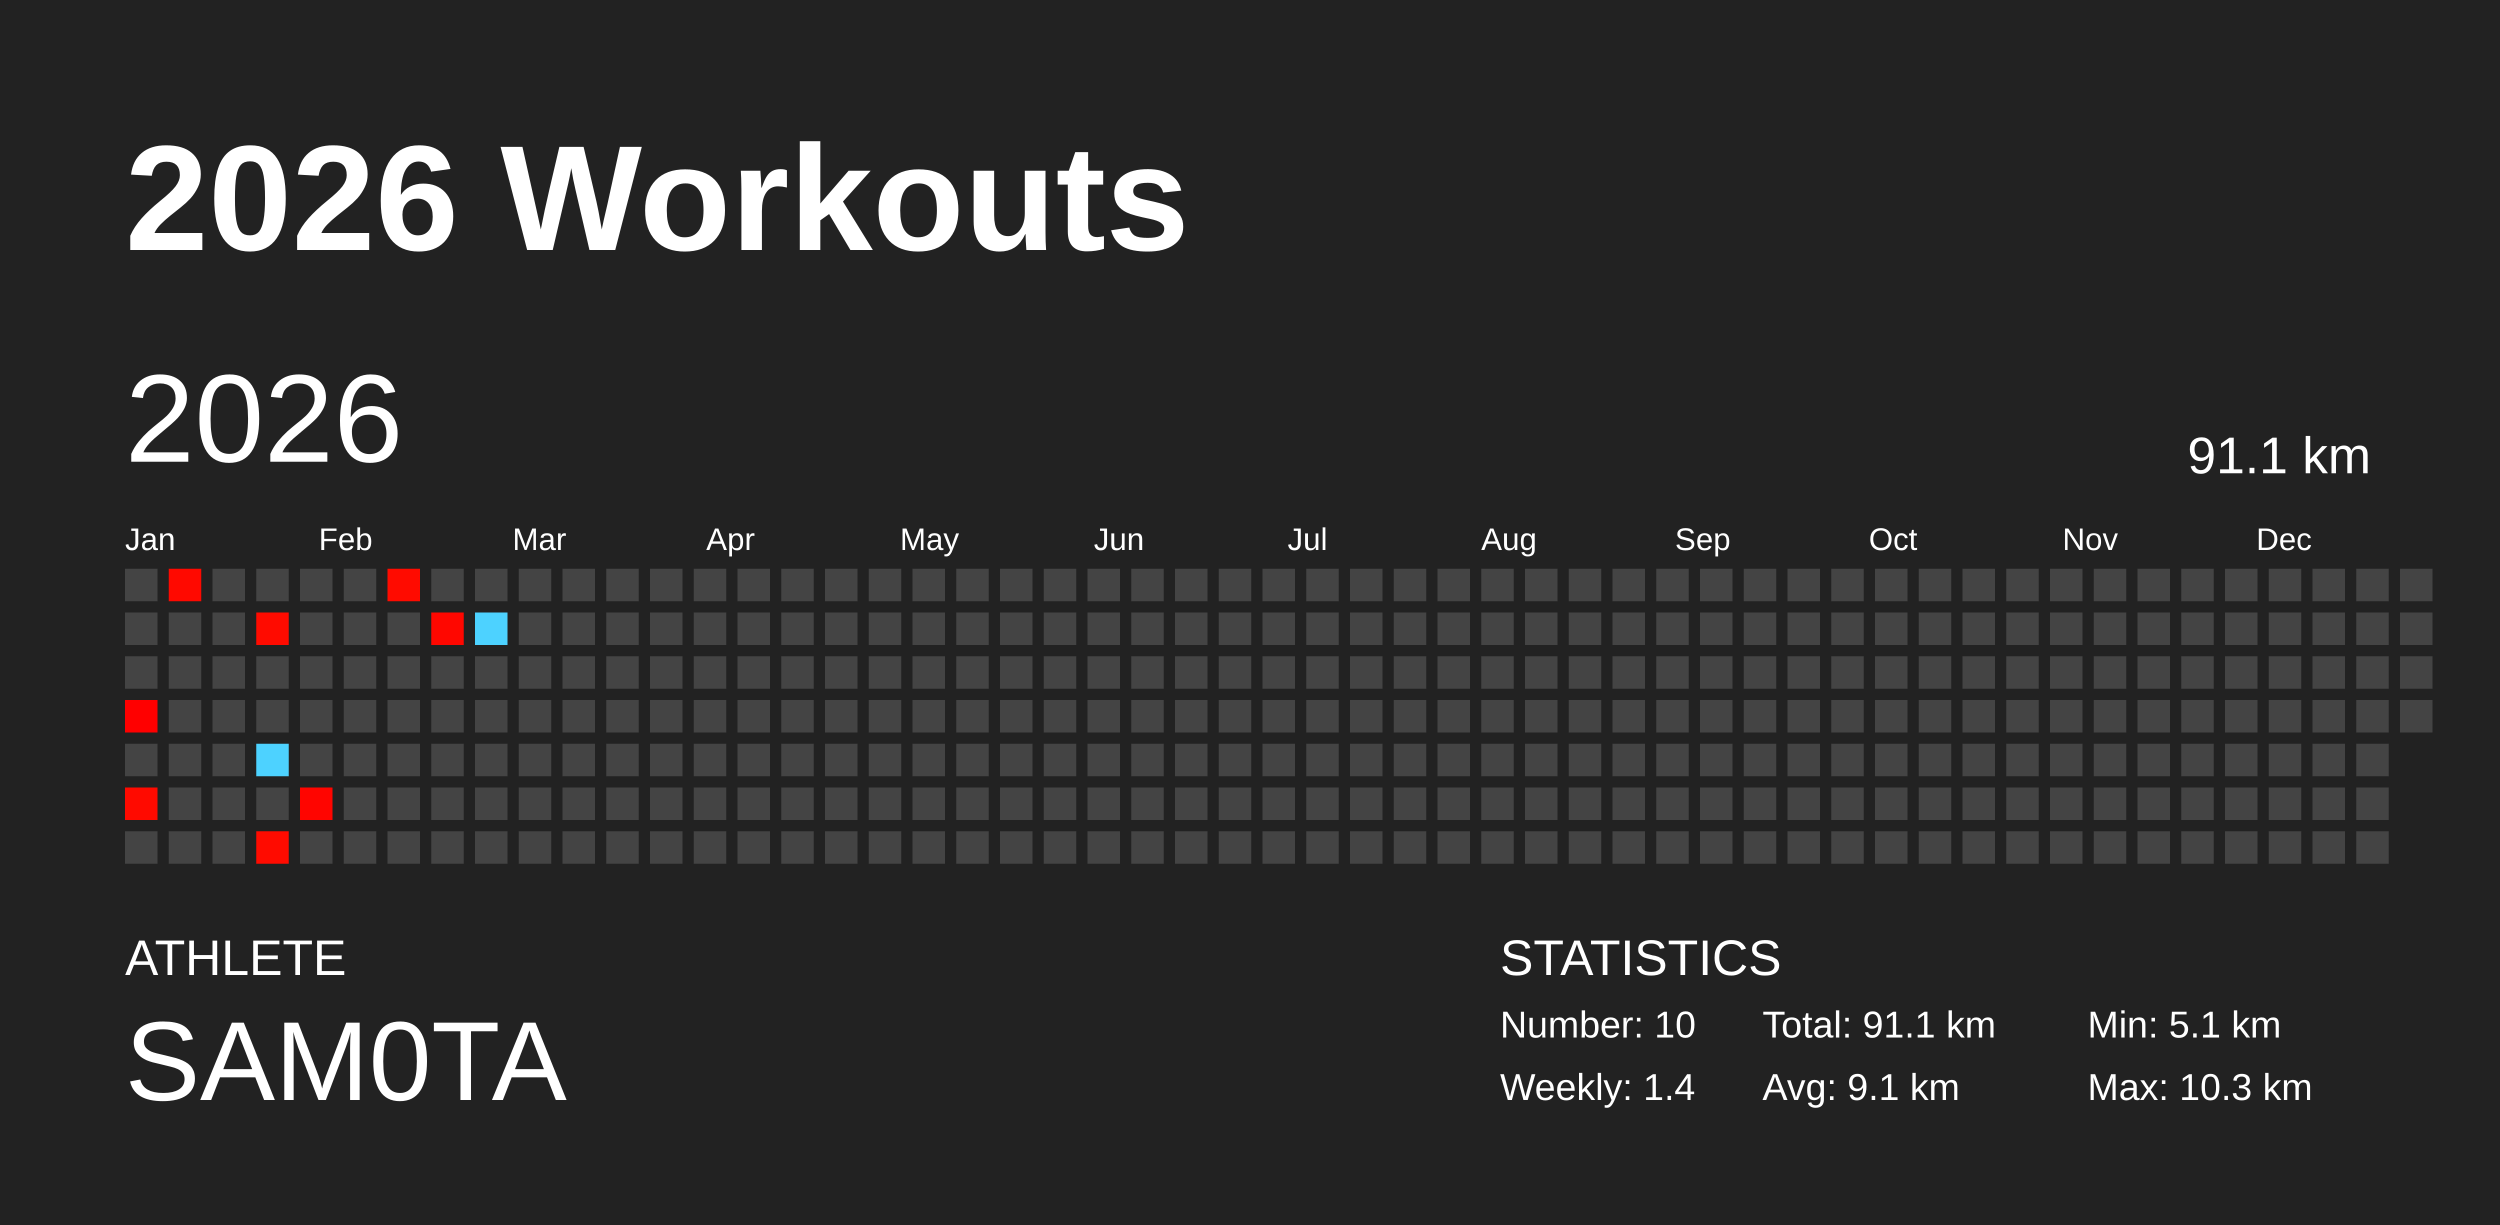
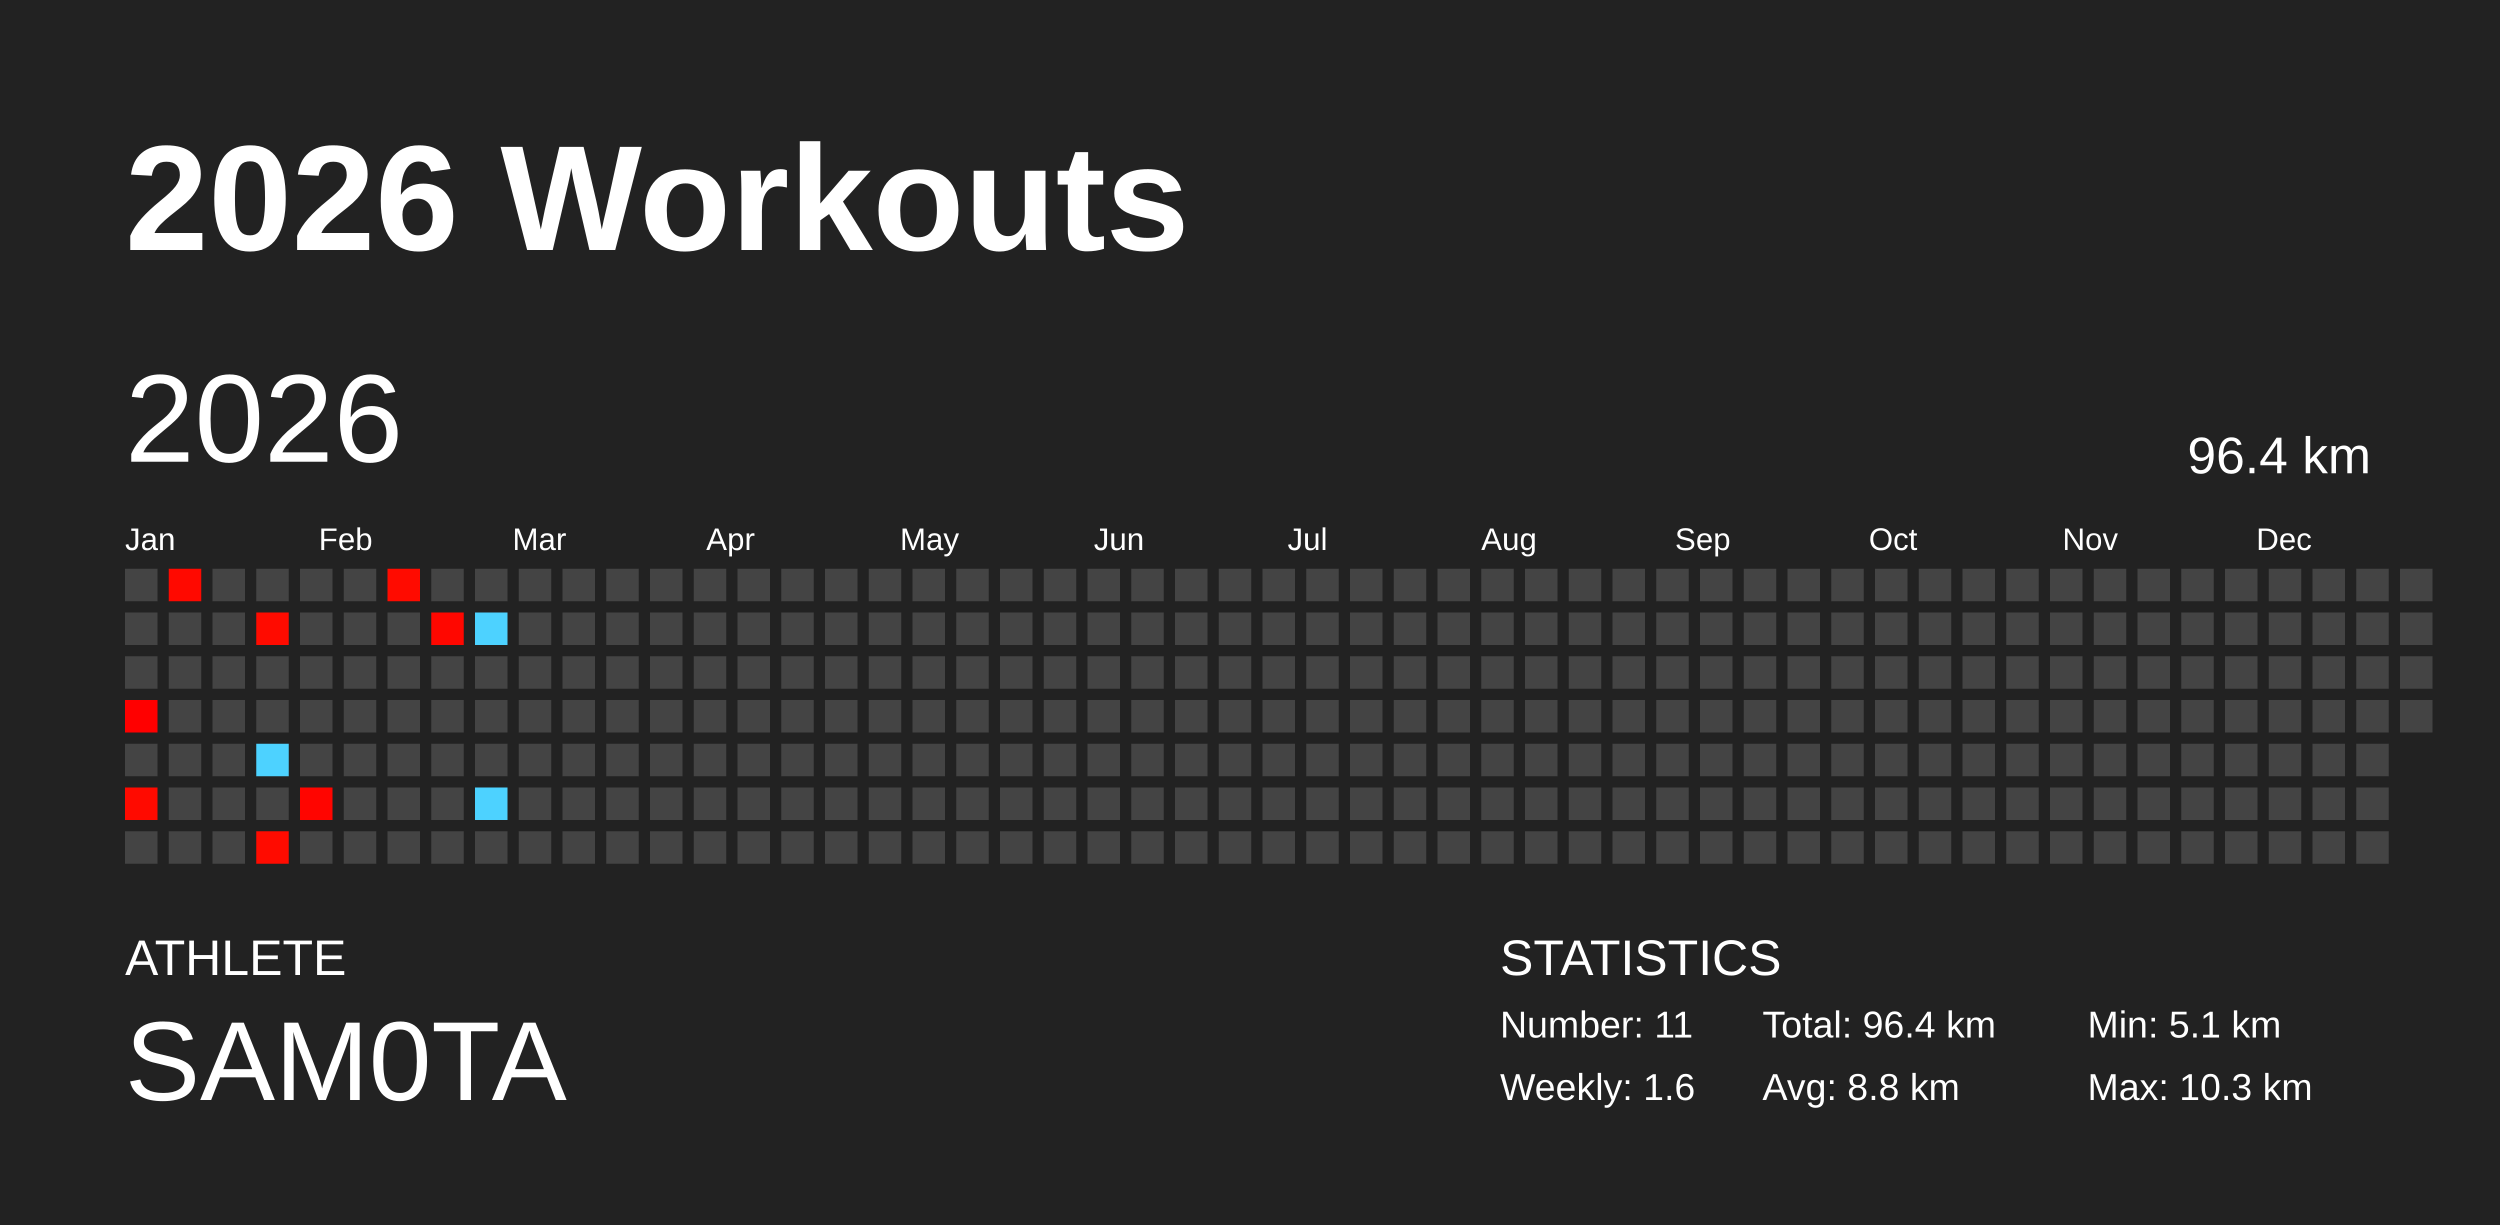
<svg xmlns="http://www.w3.org/2000/svg" baseProfile="full" height="98mm" version="1.1" viewBox="0,0,200,98" width="200mm">
  <defs />
  <rect fill="#222222" height="98" width="200" x="0" y="0" />
  <text fill="#FFFFFF" style="font-size:12px; font-family:Arial; font-weight:bold;" x="10" y="20">2026 Workouts</text>
  <text fill="#FFFFFF" style="font-size:4px; font-family:Arial" x="10" y="78">ATHLETE</text>
  <text fill="#FFFFFF" style="font-size:9px; font-family:Arial" x="10" y="88">SAM0TA</text>
  <text fill="#FFFFFF" style="font-size:4px; font-family:Arial" x="120" y="78">STATISTICS</text>
-   <text fill="#FFFFFF" style="font-size:3px; font-family:Arial" x="120" y="83">Number: 10</text>
-   <text fill="#FFFFFF" style="font-size:3px; font-family:Arial" x="120" y="88">Weekly: 1.4</text>
-   <text fill="#FFFFFF" style="font-size:3px; font-family:Arial" x="141" y="83">Total: 91.1 km</text>
-   <text fill="#FFFFFF" style="font-size:3px; font-family:Arial" x="141" y="88">Avg: 9.1 km</text>
+   <text fill="#FFFFFF" style="font-size:3px; font-family:Arial" x="120" y="83">Number: 11</text>
+   <text fill="#FFFFFF" style="font-size:3px; font-family:Arial" x="120" y="88">Weekly: 1.6</text>
+   <text fill="#FFFFFF" style="font-size:3px; font-family:Arial" x="141" y="83">Total: 96.4 km</text>
+   <text fill="#FFFFFF" style="font-size:3px; font-family:Arial" x="141" y="88">Avg: 8.8 km</text>
  <text fill="#FFFFFF" style="font-size:3px; font-family:Arial" x="167" y="83">Min: 5.1 km</text>
  <text fill="#FFFFFF" style="font-size:3px; font-family:Arial" x="167" y="88">Max: 10.3 km</text>
  <text dominant-baseline="hanging" fill="#FFFFFF" style="font-size:10.0px; font-family:Arial;" x="10" y="30">2026</text>
-   <text dominant-baseline="hanging" fill="#FFFFFF" style="font-size:4.125px; font-family:Arial;" x="175" y="35">91.1 km</text>
+   <text dominant-baseline="hanging" fill="#FFFFFF" style="font-size:4.125px; font-family:Arial;" x="175" y="35">96.4 km</text>
  <text fill="#FFFFFF" style="font-size:2.5px; font-family:Arial" x="10.0" y="44">Jan</text>
  <text fill="#FFFFFF" style="font-size:2.5px; font-family:Arial" x="25.5" y="44">Feb</text>
  <text fill="#FFFFFF" style="font-size:2.5px; font-family:Arial" x="41.0" y="44">Mar</text>
  <text fill="#FFFFFF" style="font-size:2.5px; font-family:Arial" x="56.5" y="44">Apr</text>
  <text fill="#FFFFFF" style="font-size:2.5px; font-family:Arial" x="72.0" y="44">May</text>
  <text fill="#FFFFFF" style="font-size:2.5px; font-family:Arial" x="87.5" y="44">Jun</text>
  <text fill="#FFFFFF" style="font-size:2.5px; font-family:Arial" x="103.0" y="44">Jul</text>
  <text fill="#FFFFFF" style="font-size:2.5px; font-family:Arial" x="118.5" y="44">Aug</text>
  <text fill="#FFFFFF" style="font-size:2.5px; font-family:Arial" x="134.0" y="44">Sep</text>
  <text fill="#FFFFFF" style="font-size:2.5px; font-family:Arial" x="149.5" y="44">Oct</text>
  <text fill="#FFFFFF" style="font-size:2.5px; font-family:Arial" x="165.0" y="44">Nov</text>
  <text fill="#FFFFFF" style="font-size:2.5px; font-family:Arial" x="180.5" y="44">Dec</text>
  <rect fill="#444444" height="2.6" width="2.6" x="10.0" y="45.5" />
  <rect fill="#444444" height="2.6" width="2.6" x="10.0" y="49.0" />
  <rect fill="#444444" height="2.6" width="2.6" x="10.0" y="52.5" />
  <rect fill="#ff0000" height="2.6" width="2.6" x="10.0" y="56.0" />
  <rect fill="#444444" height="2.6" width="2.6" x="10.0" y="59.5" />
  <rect fill="#ff0a00" height="2.6" width="2.6" x="10.0" y="63.0" />
  <rect fill="#444444" height="2.6" width="2.6" x="10.0" y="66.5" />
  <rect fill="#ff0900" height="2.6" width="2.6" x="13.5" y="45.5" />
  <rect fill="#444444" height="2.6" width="2.6" x="13.5" y="49.0" />
  <rect fill="#444444" height="2.6" width="2.6" x="13.5" y="52.5" />
  <rect fill="#444444" height="2.6" width="2.6" x="13.5" y="56.0" />
  <rect fill="#444444" height="2.6" width="2.6" x="13.5" y="59.5" />
  <rect fill="#444444" height="2.6" width="2.6" x="13.5" y="63.0" />
  <rect fill="#444444" height="2.6" width="2.6" x="13.5" y="66.5" />
  <rect fill="#444444" height="2.6" width="2.6" x="17.0" y="45.5" />
  <rect fill="#444444" height="2.6" width="2.6" x="17.0" y="49.0" />
  <rect fill="#444444" height="2.6" width="2.6" x="17.0" y="52.5" />
  <rect fill="#444444" height="2.6" width="2.6" x="17.0" y="56.0" />
  <rect fill="#444444" height="2.6" width="2.6" x="17.0" y="59.5" />
  <rect fill="#444444" height="2.6" width="2.6" x="17.0" y="63.0" />
  <rect fill="#444444" height="2.6" width="2.6" x="17.0" y="66.5" />
  <rect fill="#444444" height="2.6" width="2.6" x="20.5" y="45.5" />
  <rect fill="#ff0b00" height="2.6" width="2.6" x="20.5" y="49.0" />
  <rect fill="#444444" height="2.6" width="2.6" x="20.5" y="52.5" />
  <rect fill="#444444" height="2.6" width="2.6" x="20.5" y="56.0" />
  <rect fill="#4dd2ff" height="2.6" width="2.6" x="20.5" y="59.5" />
  <rect fill="#444444" height="2.6" width="2.6" x="20.5" y="63.0" />
  <rect fill="#ff0b00" height="2.6" width="2.6" x="20.5" y="66.5" />
  <rect fill="#444444" height="2.6" width="2.6" x="24.0" y="45.5" />
  <rect fill="#444444" height="2.6" width="2.6" x="24.0" y="49.0" />
  <rect fill="#444444" height="2.6" width="2.6" x="24.0" y="52.5" />
  <rect fill="#444444" height="2.6" width="2.6" x="24.0" y="56.0" />
  <rect fill="#444444" height="2.6" width="2.6" x="24.0" y="59.5" />
  <rect fill="#ff0500" height="2.6" width="2.6" x="24.0" y="63.0" />
  <rect fill="#444444" height="2.6" width="2.6" x="24.0" y="66.5" />
  <rect fill="#444444" height="2.6" width="2.6" x="27.5" y="45.5" />
  <rect fill="#444444" height="2.6" width="2.6" x="27.5" y="49.0" />
  <rect fill="#444444" height="2.6" width="2.6" x="27.5" y="52.5" />
  <rect fill="#444444" height="2.6" width="2.6" x="27.5" y="56.0" />
  <rect fill="#444444" height="2.6" width="2.6" x="27.5" y="59.5" />
  <rect fill="#444444" height="2.6" width="2.6" x="27.5" y="63.0" />
  <rect fill="#444444" height="2.6" width="2.6" x="27.5" y="66.5" />
  <rect fill="#ff0b00" height="2.6" width="2.6" x="31.0" y="45.5" />
  <rect fill="#444444" height="2.6" width="2.6" x="31.0" y="49.0" />
  <rect fill="#444444" height="2.6" width="2.6" x="31.0" y="52.5" />
  <rect fill="#444444" height="2.6" width="2.6" x="31.0" y="56.0" />
  <rect fill="#444444" height="2.6" width="2.6" x="31.0" y="59.5" />
  <rect fill="#444444" height="2.6" width="2.6" x="31.0" y="63.0" />
  <rect fill="#444444" height="2.6" width="2.6" x="31.0" y="66.5" />
  <rect fill="#444444" height="2.6" width="2.6" x="34.5" y="45.5" />
  <rect fill="#ff0700" height="2.6" width="2.6" x="34.5" y="49.0" />
  <rect fill="#444444" height="2.6" width="2.6" x="34.5" y="52.5" />
  <rect fill="#444444" height="2.6" width="2.6" x="34.5" y="56.0" />
  <rect fill="#444444" height="2.6" width="2.6" x="34.5" y="59.5" />
  <rect fill="#444444" height="2.6" width="2.6" x="34.5" y="63.0" />
  <rect fill="#444444" height="2.6" width="2.6" x="34.5" y="66.5" />
  <rect fill="#444444" height="2.6" width="2.6" x="38.0" y="45.5" />
  <rect fill="#4dd2ff" height="2.6" width="2.6" x="38.0" y="49.0" />
  <rect fill="#444444" height="2.6" width="2.6" x="38.0" y="52.5" />
  <rect fill="#444444" height="2.6" width="2.6" x="38.0" y="56.0" />
  <rect fill="#444444" height="2.6" width="2.6" x="38.0" y="59.5" />
-   <rect fill="#444444" height="2.6" width="2.6" x="38.0" y="63.0" />
+   <rect fill="#4dd2ff" height="2.6" width="2.6" x="38.0" y="63.0" />
  <rect fill="#444444" height="2.6" width="2.6" x="38.0" y="66.5" />
  <rect fill="#444444" height="2.6" width="2.6" x="41.5" y="45.5" />
  <rect fill="#444444" height="2.6" width="2.6" x="41.5" y="49.0" />
  <rect fill="#444444" height="2.6" width="2.6" x="41.5" y="52.5" />
  <rect fill="#444444" height="2.6" width="2.6" x="41.5" y="56.0" />
  <rect fill="#444444" height="2.6" width="2.6" x="41.5" y="59.5" />
  <rect fill="#444444" height="2.6" width="2.6" x="41.5" y="63.0" />
  <rect fill="#444444" height="2.6" width="2.6" x="41.5" y="66.5" />
  <rect fill="#444444" height="2.6" width="2.6" x="45.0" y="45.5" />
  <rect fill="#444444" height="2.6" width="2.6" x="45.0" y="49.0" />
  <rect fill="#444444" height="2.6" width="2.6" x="45.0" y="52.5" />
  <rect fill="#444444" height="2.6" width="2.6" x="45.0" y="56.0" />
  <rect fill="#444444" height="2.6" width="2.6" x="45.0" y="59.5" />
  <rect fill="#444444" height="2.6" width="2.6" x="45.0" y="63.0" />
  <rect fill="#444444" height="2.6" width="2.6" x="45.0" y="66.5" />
  <rect fill="#444444" height="2.6" width="2.6" x="48.5" y="45.5" />
  <rect fill="#444444" height="2.6" width="2.6" x="48.5" y="49.0" />
  <rect fill="#444444" height="2.6" width="2.6" x="48.5" y="52.5" />
  <rect fill="#444444" height="2.6" width="2.6" x="48.5" y="56.0" />
  <rect fill="#444444" height="2.6" width="2.6" x="48.5" y="59.5" />
  <rect fill="#444444" height="2.6" width="2.6" x="48.5" y="63.0" />
  <rect fill="#444444" height="2.6" width="2.6" x="48.5" y="66.5" />
  <rect fill="#444444" height="2.6" width="2.6" x="52.0" y="45.5" />
  <rect fill="#444444" height="2.6" width="2.6" x="52.0" y="49.0" />
  <rect fill="#444444" height="2.6" width="2.6" x="52.0" y="52.5" />
  <rect fill="#444444" height="2.6" width="2.6" x="52.0" y="56.0" />
  <rect fill="#444444" height="2.6" width="2.6" x="52.0" y="59.5" />
  <rect fill="#444444" height="2.6" width="2.6" x="52.0" y="63.0" />
  <rect fill="#444444" height="2.6" width="2.6" x="52.0" y="66.5" />
  <rect fill="#444444" height="2.6" width="2.6" x="55.5" y="45.5" />
  <rect fill="#444444" height="2.6" width="2.6" x="55.5" y="49.0" />
  <rect fill="#444444" height="2.6" width="2.6" x="55.5" y="52.5" />
  <rect fill="#444444" height="2.6" width="2.6" x="55.5" y="56.0" />
  <rect fill="#444444" height="2.6" width="2.6" x="55.5" y="59.5" />
  <rect fill="#444444" height="2.6" width="2.6" x="55.5" y="63.0" />
  <rect fill="#444444" height="2.6" width="2.6" x="55.5" y="66.5" />
  <rect fill="#444444" height="2.6" width="2.6" x="59.0" y="45.5" />
  <rect fill="#444444" height="2.6" width="2.6" x="59.0" y="49.0" />
  <rect fill="#444444" height="2.6" width="2.6" x="59.0" y="52.5" />
  <rect fill="#444444" height="2.6" width="2.6" x="59.0" y="56.0" />
  <rect fill="#444444" height="2.6" width="2.6" x="59.0" y="59.5" />
  <rect fill="#444444" height="2.6" width="2.6" x="59.0" y="63.0" />
  <rect fill="#444444" height="2.6" width="2.6" x="59.0" y="66.5" />
  <rect fill="#444444" height="2.6" width="2.6" x="62.5" y="45.5" />
  <rect fill="#444444" height="2.6" width="2.6" x="62.5" y="49.0" />
  <rect fill="#444444" height="2.6" width="2.6" x="62.5" y="52.5" />
  <rect fill="#444444" height="2.6" width="2.6" x="62.5" y="56.0" />
  <rect fill="#444444" height="2.6" width="2.6" x="62.5" y="59.5" />
  <rect fill="#444444" height="2.6" width="2.6" x="62.5" y="63.0" />
  <rect fill="#444444" height="2.6" width="2.6" x="62.5" y="66.5" />
  <rect fill="#444444" height="2.6" width="2.6" x="66.0" y="45.5" />
  <rect fill="#444444" height="2.6" width="2.6" x="66.0" y="49.0" />
  <rect fill="#444444" height="2.6" width="2.6" x="66.0" y="52.5" />
  <rect fill="#444444" height="2.6" width="2.6" x="66.0" y="56.0" />
  <rect fill="#444444" height="2.6" width="2.6" x="66.0" y="59.5" />
  <rect fill="#444444" height="2.6" width="2.6" x="66.0" y="63.0" />
  <rect fill="#444444" height="2.6" width="2.6" x="66.0" y="66.5" />
  <rect fill="#444444" height="2.6" width="2.6" x="69.5" y="45.5" />
  <rect fill="#444444" height="2.6" width="2.6" x="69.5" y="49.0" />
  <rect fill="#444444" height="2.6" width="2.6" x="69.5" y="52.5" />
  <rect fill="#444444" height="2.6" width="2.6" x="69.5" y="56.0" />
  <rect fill="#444444" height="2.6" width="2.6" x="69.5" y="59.5" />
  <rect fill="#444444" height="2.6" width="2.6" x="69.5" y="63.0" />
  <rect fill="#444444" height="2.6" width="2.6" x="69.5" y="66.5" />
  <rect fill="#444444" height="2.6" width="2.6" x="73.0" y="45.5" />
  <rect fill="#444444" height="2.6" width="2.6" x="73.0" y="49.0" />
  <rect fill="#444444" height="2.6" width="2.6" x="73.0" y="52.5" />
  <rect fill="#444444" height="2.6" width="2.6" x="73.0" y="56.0" />
  <rect fill="#444444" height="2.6" width="2.6" x="73.0" y="59.5" />
  <rect fill="#444444" height="2.6" width="2.6" x="73.0" y="63.0" />
  <rect fill="#444444" height="2.6" width="2.6" x="73.0" y="66.5" />
  <rect fill="#444444" height="2.6" width="2.6" x="76.5" y="45.5" />
  <rect fill="#444444" height="2.6" width="2.6" x="76.5" y="49.0" />
  <rect fill="#444444" height="2.6" width="2.6" x="76.5" y="52.5" />
  <rect fill="#444444" height="2.6" width="2.6" x="76.5" y="56.0" />
  <rect fill="#444444" height="2.6" width="2.6" x="76.5" y="59.5" />
  <rect fill="#444444" height="2.6" width="2.6" x="76.5" y="63.0" />
  <rect fill="#444444" height="2.6" width="2.6" x="76.5" y="66.5" />
  <rect fill="#444444" height="2.6" width="2.6" x="80.0" y="45.5" />
  <rect fill="#444444" height="2.6" width="2.6" x="80.0" y="49.0" />
  <rect fill="#444444" height="2.6" width="2.6" x="80.0" y="52.5" />
  <rect fill="#444444" height="2.6" width="2.6" x="80.0" y="56.0" />
  <rect fill="#444444" height="2.6" width="2.6" x="80.0" y="59.5" />
  <rect fill="#444444" height="2.6" width="2.6" x="80.0" y="63.0" />
  <rect fill="#444444" height="2.6" width="2.6" x="80.0" y="66.5" />
  <rect fill="#444444" height="2.6" width="2.6" x="83.5" y="45.5" />
  <rect fill="#444444" height="2.6" width="2.6" x="83.5" y="49.0" />
  <rect fill="#444444" height="2.6" width="2.6" x="83.5" y="52.5" />
  <rect fill="#444444" height="2.6" width="2.6" x="83.5" y="56.0" />
  <rect fill="#444444" height="2.6" width="2.6" x="83.5" y="59.5" />
  <rect fill="#444444" height="2.6" width="2.6" x="83.5" y="63.0" />
  <rect fill="#444444" height="2.6" width="2.6" x="83.5" y="66.5" />
  <rect fill="#444444" height="2.6" width="2.6" x="87.0" y="45.5" />
  <rect fill="#444444" height="2.6" width="2.6" x="87.0" y="49.0" />
  <rect fill="#444444" height="2.6" width="2.6" x="87.0" y="52.5" />
  <rect fill="#444444" height="2.6" width="2.6" x="87.0" y="56.0" />
  <rect fill="#444444" height="2.6" width="2.6" x="87.0" y="59.5" />
  <rect fill="#444444" height="2.6" width="2.6" x="87.0" y="63.0" />
  <rect fill="#444444" height="2.6" width="2.6" x="87.0" y="66.5" />
  <rect fill="#444444" height="2.6" width="2.6" x="90.5" y="45.5" />
  <rect fill="#444444" height="2.6" width="2.6" x="90.5" y="49.0" />
  <rect fill="#444444" height="2.6" width="2.6" x="90.5" y="52.5" />
  <rect fill="#444444" height="2.6" width="2.6" x="90.5" y="56.0" />
  <rect fill="#444444" height="2.6" width="2.6" x="90.5" y="59.5" />
  <rect fill="#444444" height="2.6" width="2.6" x="90.5" y="63.0" />
  <rect fill="#444444" height="2.6" width="2.6" x="90.5" y="66.5" />
  <rect fill="#444444" height="2.6" width="2.6" x="94.0" y="45.5" />
  <rect fill="#444444" height="2.6" width="2.6" x="94.0" y="49.0" />
  <rect fill="#444444" height="2.6" width="2.6" x="94.0" y="52.5" />
  <rect fill="#444444" height="2.6" width="2.6" x="94.0" y="56.0" />
  <rect fill="#444444" height="2.6" width="2.6" x="94.0" y="59.5" />
  <rect fill="#444444" height="2.6" width="2.6" x="94.0" y="63.0" />
  <rect fill="#444444" height="2.6" width="2.6" x="94.0" y="66.5" />
  <rect fill="#444444" height="2.6" width="2.6" x="97.5" y="45.5" />
  <rect fill="#444444" height="2.6" width="2.6" x="97.5" y="49.0" />
  <rect fill="#444444" height="2.6" width="2.6" x="97.5" y="52.5" />
  <rect fill="#444444" height="2.6" width="2.6" x="97.5" y="56.0" />
  <rect fill="#444444" height="2.6" width="2.6" x="97.5" y="59.5" />
  <rect fill="#444444" height="2.6" width="2.6" x="97.5" y="63.0" />
  <rect fill="#444444" height="2.6" width="2.6" x="97.5" y="66.5" />
  <rect fill="#444444" height="2.6" width="2.6" x="101.0" y="45.5" />
  <rect fill="#444444" height="2.6" width="2.6" x="101.0" y="49.0" />
  <rect fill="#444444" height="2.6" width="2.6" x="101.0" y="52.5" />
  <rect fill="#444444" height="2.6" width="2.6" x="101.0" y="56.0" />
  <rect fill="#444444" height="2.6" width="2.6" x="101.0" y="59.5" />
  <rect fill="#444444" height="2.6" width="2.6" x="101.0" y="63.0" />
  <rect fill="#444444" height="2.6" width="2.6" x="101.0" y="66.5" />
  <rect fill="#444444" height="2.6" width="2.6" x="104.5" y="45.5" />
  <rect fill="#444444" height="2.6" width="2.6" x="104.5" y="49.0" />
  <rect fill="#444444" height="2.6" width="2.6" x="104.5" y="52.5" />
  <rect fill="#444444" height="2.6" width="2.6" x="104.5" y="56.0" />
  <rect fill="#444444" height="2.6" width="2.6" x="104.5" y="59.5" />
  <rect fill="#444444" height="2.6" width="2.6" x="104.5" y="63.0" />
  <rect fill="#444444" height="2.6" width="2.6" x="104.5" y="66.5" />
  <rect fill="#444444" height="2.6" width="2.6" x="108.0" y="45.5" />
  <rect fill="#444444" height="2.6" width="2.6" x="108.0" y="49.0" />
  <rect fill="#444444" height="2.6" width="2.6" x="108.0" y="52.5" />
  <rect fill="#444444" height="2.6" width="2.6" x="108.0" y="56.0" />
  <rect fill="#444444" height="2.6" width="2.6" x="108.0" y="59.5" />
  <rect fill="#444444" height="2.6" width="2.6" x="108.0" y="63.0" />
  <rect fill="#444444" height="2.6" width="2.6" x="108.0" y="66.5" />
  <rect fill="#444444" height="2.6" width="2.6" x="111.5" y="45.5" />
  <rect fill="#444444" height="2.6" width="2.6" x="111.5" y="49.0" />
  <rect fill="#444444" height="2.6" width="2.6" x="111.5" y="52.5" />
  <rect fill="#444444" height="2.6" width="2.6" x="111.5" y="56.0" />
  <rect fill="#444444" height="2.6" width="2.6" x="111.5" y="59.5" />
  <rect fill="#444444" height="2.6" width="2.6" x="111.5" y="63.0" />
  <rect fill="#444444" height="2.6" width="2.6" x="111.5" y="66.5" />
  <rect fill="#444444" height="2.6" width="2.6" x="115.0" y="45.5" />
  <rect fill="#444444" height="2.6" width="2.6" x="115.0" y="49.0" />
  <rect fill="#444444" height="2.6" width="2.6" x="115.0" y="52.5" />
  <rect fill="#444444" height="2.6" width="2.6" x="115.0" y="56.0" />
  <rect fill="#444444" height="2.6" width="2.6" x="115.0" y="59.5" />
  <rect fill="#444444" height="2.6" width="2.6" x="115.0" y="63.0" />
  <rect fill="#444444" height="2.6" width="2.6" x="115.0" y="66.5" />
  <rect fill="#444444" height="2.6" width="2.6" x="118.5" y="45.5" />
  <rect fill="#444444" height="2.6" width="2.6" x="118.5" y="49.0" />
  <rect fill="#444444" height="2.6" width="2.6" x="118.5" y="52.5" />
  <rect fill="#444444" height="2.6" width="2.6" x="118.5" y="56.0" />
  <rect fill="#444444" height="2.6" width="2.6" x="118.5" y="59.5" />
  <rect fill="#444444" height="2.6" width="2.6" x="118.5" y="63.0" />
  <rect fill="#444444" height="2.6" width="2.6" x="118.5" y="66.5" />
  <rect fill="#444444" height="2.6" width="2.6" x="122.0" y="45.5" />
  <rect fill="#444444" height="2.6" width="2.6" x="122.0" y="49.0" />
  <rect fill="#444444" height="2.6" width="2.6" x="122.0" y="52.5" />
  <rect fill="#444444" height="2.6" width="2.6" x="122.0" y="56.0" />
  <rect fill="#444444" height="2.6" width="2.6" x="122.0" y="59.5" />
  <rect fill="#444444" height="2.6" width="2.6" x="122.0" y="63.0" />
  <rect fill="#444444" height="2.6" width="2.6" x="122.0" y="66.5" />
  <rect fill="#444444" height="2.6" width="2.6" x="125.5" y="45.5" />
  <rect fill="#444444" height="2.6" width="2.6" x="125.5" y="49.0" />
  <rect fill="#444444" height="2.6" width="2.6" x="125.5" y="52.5" />
  <rect fill="#444444" height="2.6" width="2.6" x="125.5" y="56.0" />
  <rect fill="#444444" height="2.6" width="2.6" x="125.5" y="59.5" />
  <rect fill="#444444" height="2.6" width="2.6" x="125.5" y="63.0" />
  <rect fill="#444444" height="2.6" width="2.6" x="125.5" y="66.5" />
  <rect fill="#444444" height="2.6" width="2.6" x="129.0" y="45.5" />
  <rect fill="#444444" height="2.6" width="2.6" x="129.0" y="49.0" />
  <rect fill="#444444" height="2.6" width="2.6" x="129.0" y="52.5" />
  <rect fill="#444444" height="2.6" width="2.6" x="129.0" y="56.0" />
  <rect fill="#444444" height="2.6" width="2.6" x="129.0" y="59.5" />
  <rect fill="#444444" height="2.6" width="2.6" x="129.0" y="63.0" />
  <rect fill="#444444" height="2.6" width="2.6" x="129.0" y="66.5" />
  <rect fill="#444444" height="2.6" width="2.6" x="132.5" y="45.5" />
  <rect fill="#444444" height="2.6" width="2.6" x="132.5" y="49.0" />
  <rect fill="#444444" height="2.6" width="2.6" x="132.5" y="52.5" />
  <rect fill="#444444" height="2.6" width="2.6" x="132.5" y="56.0" />
  <rect fill="#444444" height="2.6" width="2.6" x="132.5" y="59.5" />
  <rect fill="#444444" height="2.6" width="2.6" x="132.5" y="63.0" />
  <rect fill="#444444" height="2.6" width="2.6" x="132.5" y="66.5" />
  <rect fill="#444444" height="2.6" width="2.6" x="136.0" y="45.5" />
  <rect fill="#444444" height="2.6" width="2.6" x="136.0" y="49.0" />
  <rect fill="#444444" height="2.6" width="2.6" x="136.0" y="52.5" />
  <rect fill="#444444" height="2.6" width="2.6" x="136.0" y="56.0" />
  <rect fill="#444444" height="2.6" width="2.6" x="136.0" y="59.5" />
  <rect fill="#444444" height="2.6" width="2.6" x="136.0" y="63.0" />
  <rect fill="#444444" height="2.6" width="2.6" x="136.0" y="66.5" />
  <rect fill="#444444" height="2.6" width="2.6" x="139.5" y="45.5" />
  <rect fill="#444444" height="2.6" width="2.6" x="139.5" y="49.0" />
  <rect fill="#444444" height="2.6" width="2.6" x="139.5" y="52.5" />
  <rect fill="#444444" height="2.6" width="2.6" x="139.5" y="56.0" />
  <rect fill="#444444" height="2.6" width="2.6" x="139.5" y="59.5" />
  <rect fill="#444444" height="2.6" width="2.6" x="139.5" y="63.0" />
  <rect fill="#444444" height="2.6" width="2.6" x="139.5" y="66.5" />
  <rect fill="#444444" height="2.6" width="2.6" x="143.0" y="45.5" />
  <rect fill="#444444" height="2.6" width="2.6" x="143.0" y="49.0" />
  <rect fill="#444444" height="2.6" width="2.6" x="143.0" y="52.5" />
  <rect fill="#444444" height="2.6" width="2.6" x="143.0" y="56.0" />
  <rect fill="#444444" height="2.6" width="2.6" x="143.0" y="59.5" />
  <rect fill="#444444" height="2.6" width="2.6" x="143.0" y="63.0" />
  <rect fill="#444444" height="2.6" width="2.6" x="143.0" y="66.5" />
  <rect fill="#444444" height="2.6" width="2.6" x="146.5" y="45.5" />
  <rect fill="#444444" height="2.6" width="2.6" x="146.5" y="49.0" />
  <rect fill="#444444" height="2.6" width="2.6" x="146.5" y="52.5" />
  <rect fill="#444444" height="2.6" width="2.6" x="146.5" y="56.0" />
  <rect fill="#444444" height="2.6" width="2.6" x="146.5" y="59.5" />
  <rect fill="#444444" height="2.6" width="2.6" x="146.5" y="63.0" />
  <rect fill="#444444" height="2.6" width="2.6" x="146.5" y="66.5" />
  <rect fill="#444444" height="2.6" width="2.6" x="150.0" y="45.5" />
  <rect fill="#444444" height="2.6" width="2.6" x="150.0" y="49.0" />
  <rect fill="#444444" height="2.6" width="2.6" x="150.0" y="52.5" />
  <rect fill="#444444" height="2.6" width="2.6" x="150.0" y="56.0" />
  <rect fill="#444444" height="2.6" width="2.6" x="150.0" y="59.5" />
  <rect fill="#444444" height="2.6" width="2.6" x="150.0" y="63.0" />
  <rect fill="#444444" height="2.6" width="2.6" x="150.0" y="66.5" />
  <rect fill="#444444" height="2.6" width="2.6" x="153.5" y="45.5" />
  <rect fill="#444444" height="2.6" width="2.6" x="153.5" y="49.0" />
  <rect fill="#444444" height="2.6" width="2.6" x="153.5" y="52.5" />
  <rect fill="#444444" height="2.6" width="2.6" x="153.5" y="56.0" />
  <rect fill="#444444" height="2.6" width="2.6" x="153.5" y="59.5" />
  <rect fill="#444444" height="2.6" width="2.6" x="153.5" y="63.0" />
  <rect fill="#444444" height="2.6" width="2.6" x="153.5" y="66.5" />
  <rect fill="#444444" height="2.6" width="2.6" x="157.0" y="45.5" />
  <rect fill="#444444" height="2.6" width="2.6" x="157.0" y="49.0" />
  <rect fill="#444444" height="2.6" width="2.6" x="157.0" y="52.5" />
  <rect fill="#444444" height="2.6" width="2.6" x="157.0" y="56.0" />
  <rect fill="#444444" height="2.6" width="2.6" x="157.0" y="59.5" />
  <rect fill="#444444" height="2.6" width="2.6" x="157.0" y="63.0" />
  <rect fill="#444444" height="2.6" width="2.6" x="157.0" y="66.5" />
  <rect fill="#444444" height="2.6" width="2.6" x="160.5" y="45.5" />
  <rect fill="#444444" height="2.6" width="2.6" x="160.5" y="49.0" />
  <rect fill="#444444" height="2.6" width="2.6" x="160.5" y="52.5" />
  <rect fill="#444444" height="2.6" width="2.6" x="160.5" y="56.0" />
  <rect fill="#444444" height="2.6" width="2.6" x="160.5" y="59.5" />
  <rect fill="#444444" height="2.6" width="2.6" x="160.5" y="63.0" />
  <rect fill="#444444" height="2.6" width="2.6" x="160.5" y="66.5" />
  <rect fill="#444444" height="2.6" width="2.6" x="164.0" y="45.5" />
  <rect fill="#444444" height="2.6" width="2.6" x="164.0" y="49.0" />
  <rect fill="#444444" height="2.6" width="2.6" x="164.0" y="52.5" />
  <rect fill="#444444" height="2.6" width="2.6" x="164.0" y="56.0" />
  <rect fill="#444444" height="2.6" width="2.6" x="164.0" y="59.5" />
  <rect fill="#444444" height="2.6" width="2.6" x="164.0" y="63.0" />
  <rect fill="#444444" height="2.6" width="2.6" x="164.0" y="66.5" />
  <rect fill="#444444" height="2.6" width="2.6" x="167.5" y="45.5" />
  <rect fill="#444444" height="2.6" width="2.6" x="167.5" y="49.0" />
  <rect fill="#444444" height="2.6" width="2.6" x="167.5" y="52.5" />
  <rect fill="#444444" height="2.6" width="2.6" x="167.5" y="56.0" />
  <rect fill="#444444" height="2.6" width="2.6" x="167.5" y="59.5" />
  <rect fill="#444444" height="2.6" width="2.6" x="167.5" y="63.0" />
  <rect fill="#444444" height="2.6" width="2.6" x="167.5" y="66.5" />
  <rect fill="#444444" height="2.6" width="2.6" x="171.0" y="45.5" />
  <rect fill="#444444" height="2.6" width="2.6" x="171.0" y="49.0" />
  <rect fill="#444444" height="2.6" width="2.6" x="171.0" y="52.5" />
  <rect fill="#444444" height="2.6" width="2.6" x="171.0" y="56.0" />
  <rect fill="#444444" height="2.6" width="2.6" x="171.0" y="59.5" />
  <rect fill="#444444" height="2.6" width="2.6" x="171.0" y="63.0" />
  <rect fill="#444444" height="2.6" width="2.6" x="171.0" y="66.5" />
  <rect fill="#444444" height="2.6" width="2.6" x="174.5" y="45.5" />
  <rect fill="#444444" height="2.6" width="2.6" x="174.5" y="49.0" />
  <rect fill="#444444" height="2.6" width="2.6" x="174.5" y="52.5" />
  <rect fill="#444444" height="2.6" width="2.6" x="174.5" y="56.0" />
  <rect fill="#444444" height="2.6" width="2.6" x="174.5" y="59.5" />
  <rect fill="#444444" height="2.6" width="2.6" x="174.5" y="63.0" />
  <rect fill="#444444" height="2.6" width="2.6" x="174.5" y="66.5" />
  <rect fill="#444444" height="2.6" width="2.6" x="178.0" y="45.5" />
  <rect fill="#444444" height="2.6" width="2.6" x="178.0" y="49.0" />
  <rect fill="#444444" height="2.6" width="2.6" x="178.0" y="52.5" />
  <rect fill="#444444" height="2.6" width="2.6" x="178.0" y="56.0" />
  <rect fill="#444444" height="2.6" width="2.6" x="178.0" y="59.5" />
  <rect fill="#444444" height="2.6" width="2.6" x="178.0" y="63.0" />
  <rect fill="#444444" height="2.6" width="2.6" x="178.0" y="66.5" />
  <rect fill="#444444" height="2.6" width="2.6" x="181.5" y="45.5" />
  <rect fill="#444444" height="2.6" width="2.6" x="181.5" y="49.0" />
  <rect fill="#444444" height="2.6" width="2.6" x="181.5" y="52.5" />
  <rect fill="#444444" height="2.6" width="2.6" x="181.5" y="56.0" />
  <rect fill="#444444" height="2.6" width="2.6" x="181.5" y="59.5" />
  <rect fill="#444444" height="2.6" width="2.6" x="181.5" y="63.0" />
  <rect fill="#444444" height="2.6" width="2.6" x="181.5" y="66.5" />
  <rect fill="#444444" height="2.6" width="2.6" x="185.0" y="45.5" />
  <rect fill="#444444" height="2.6" width="2.6" x="185.0" y="49.0" />
  <rect fill="#444444" height="2.6" width="2.6" x="185.0" y="52.5" />
  <rect fill="#444444" height="2.6" width="2.6" x="185.0" y="56.0" />
  <rect fill="#444444" height="2.6" width="2.6" x="185.0" y="59.5" />
  <rect fill="#444444" height="2.6" width="2.6" x="185.0" y="63.0" />
  <rect fill="#444444" height="2.6" width="2.6" x="185.0" y="66.5" />
  <rect fill="#444444" height="2.6" width="2.6" x="188.5" y="45.5" />
  <rect fill="#444444" height="2.6" width="2.6" x="188.5" y="49.0" />
  <rect fill="#444444" height="2.6" width="2.6" x="188.5" y="52.5" />
  <rect fill="#444444" height="2.6" width="2.6" x="188.5" y="56.0" />
  <rect fill="#444444" height="2.6" width="2.6" x="188.5" y="59.5" />
  <rect fill="#444444" height="2.6" width="2.6" x="188.5" y="63.0" />
  <rect fill="#444444" height="2.6" width="2.6" x="188.5" y="66.5" />
  <rect fill="#444444" height="2.6" width="2.6" x="192.0" y="45.5" />
  <rect fill="#444444" height="2.6" width="2.6" x="192.0" y="49.0" />
  <rect fill="#444444" height="2.6" width="2.6" x="192.0" y="52.5" />
  <rect fill="#444444" height="2.6" width="2.6" x="192.0" y="56.0" />
</svg>
